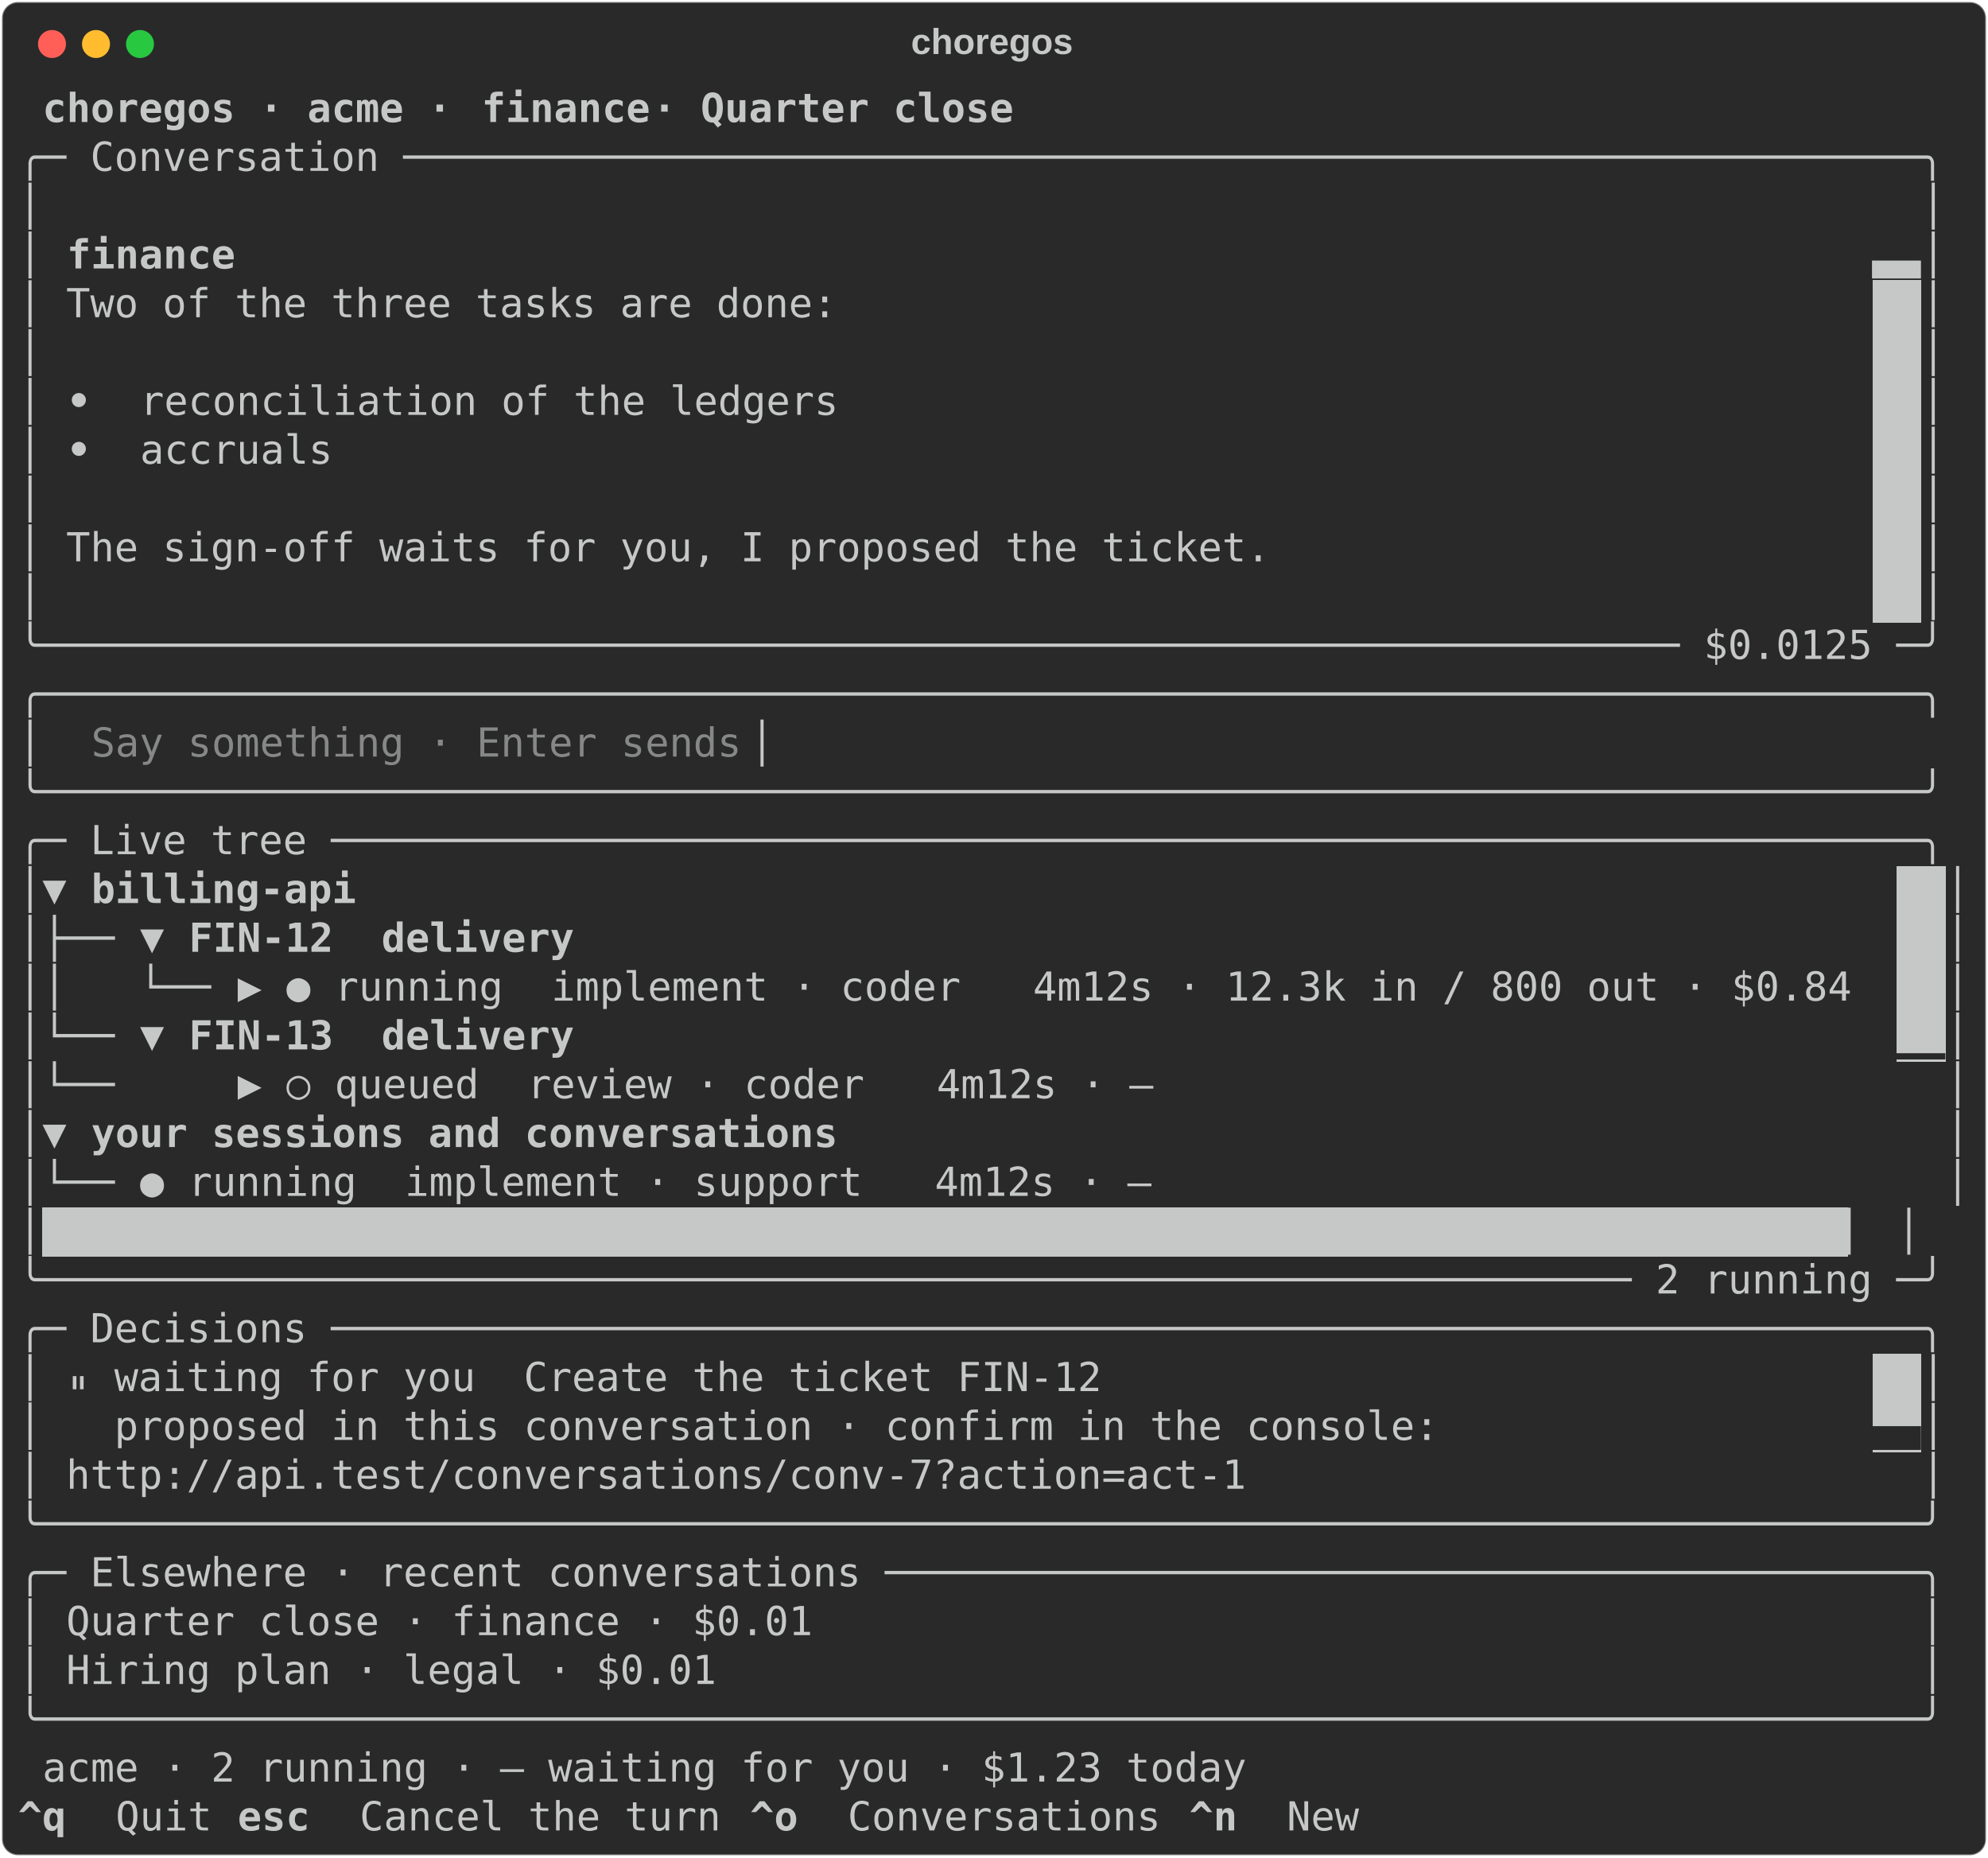
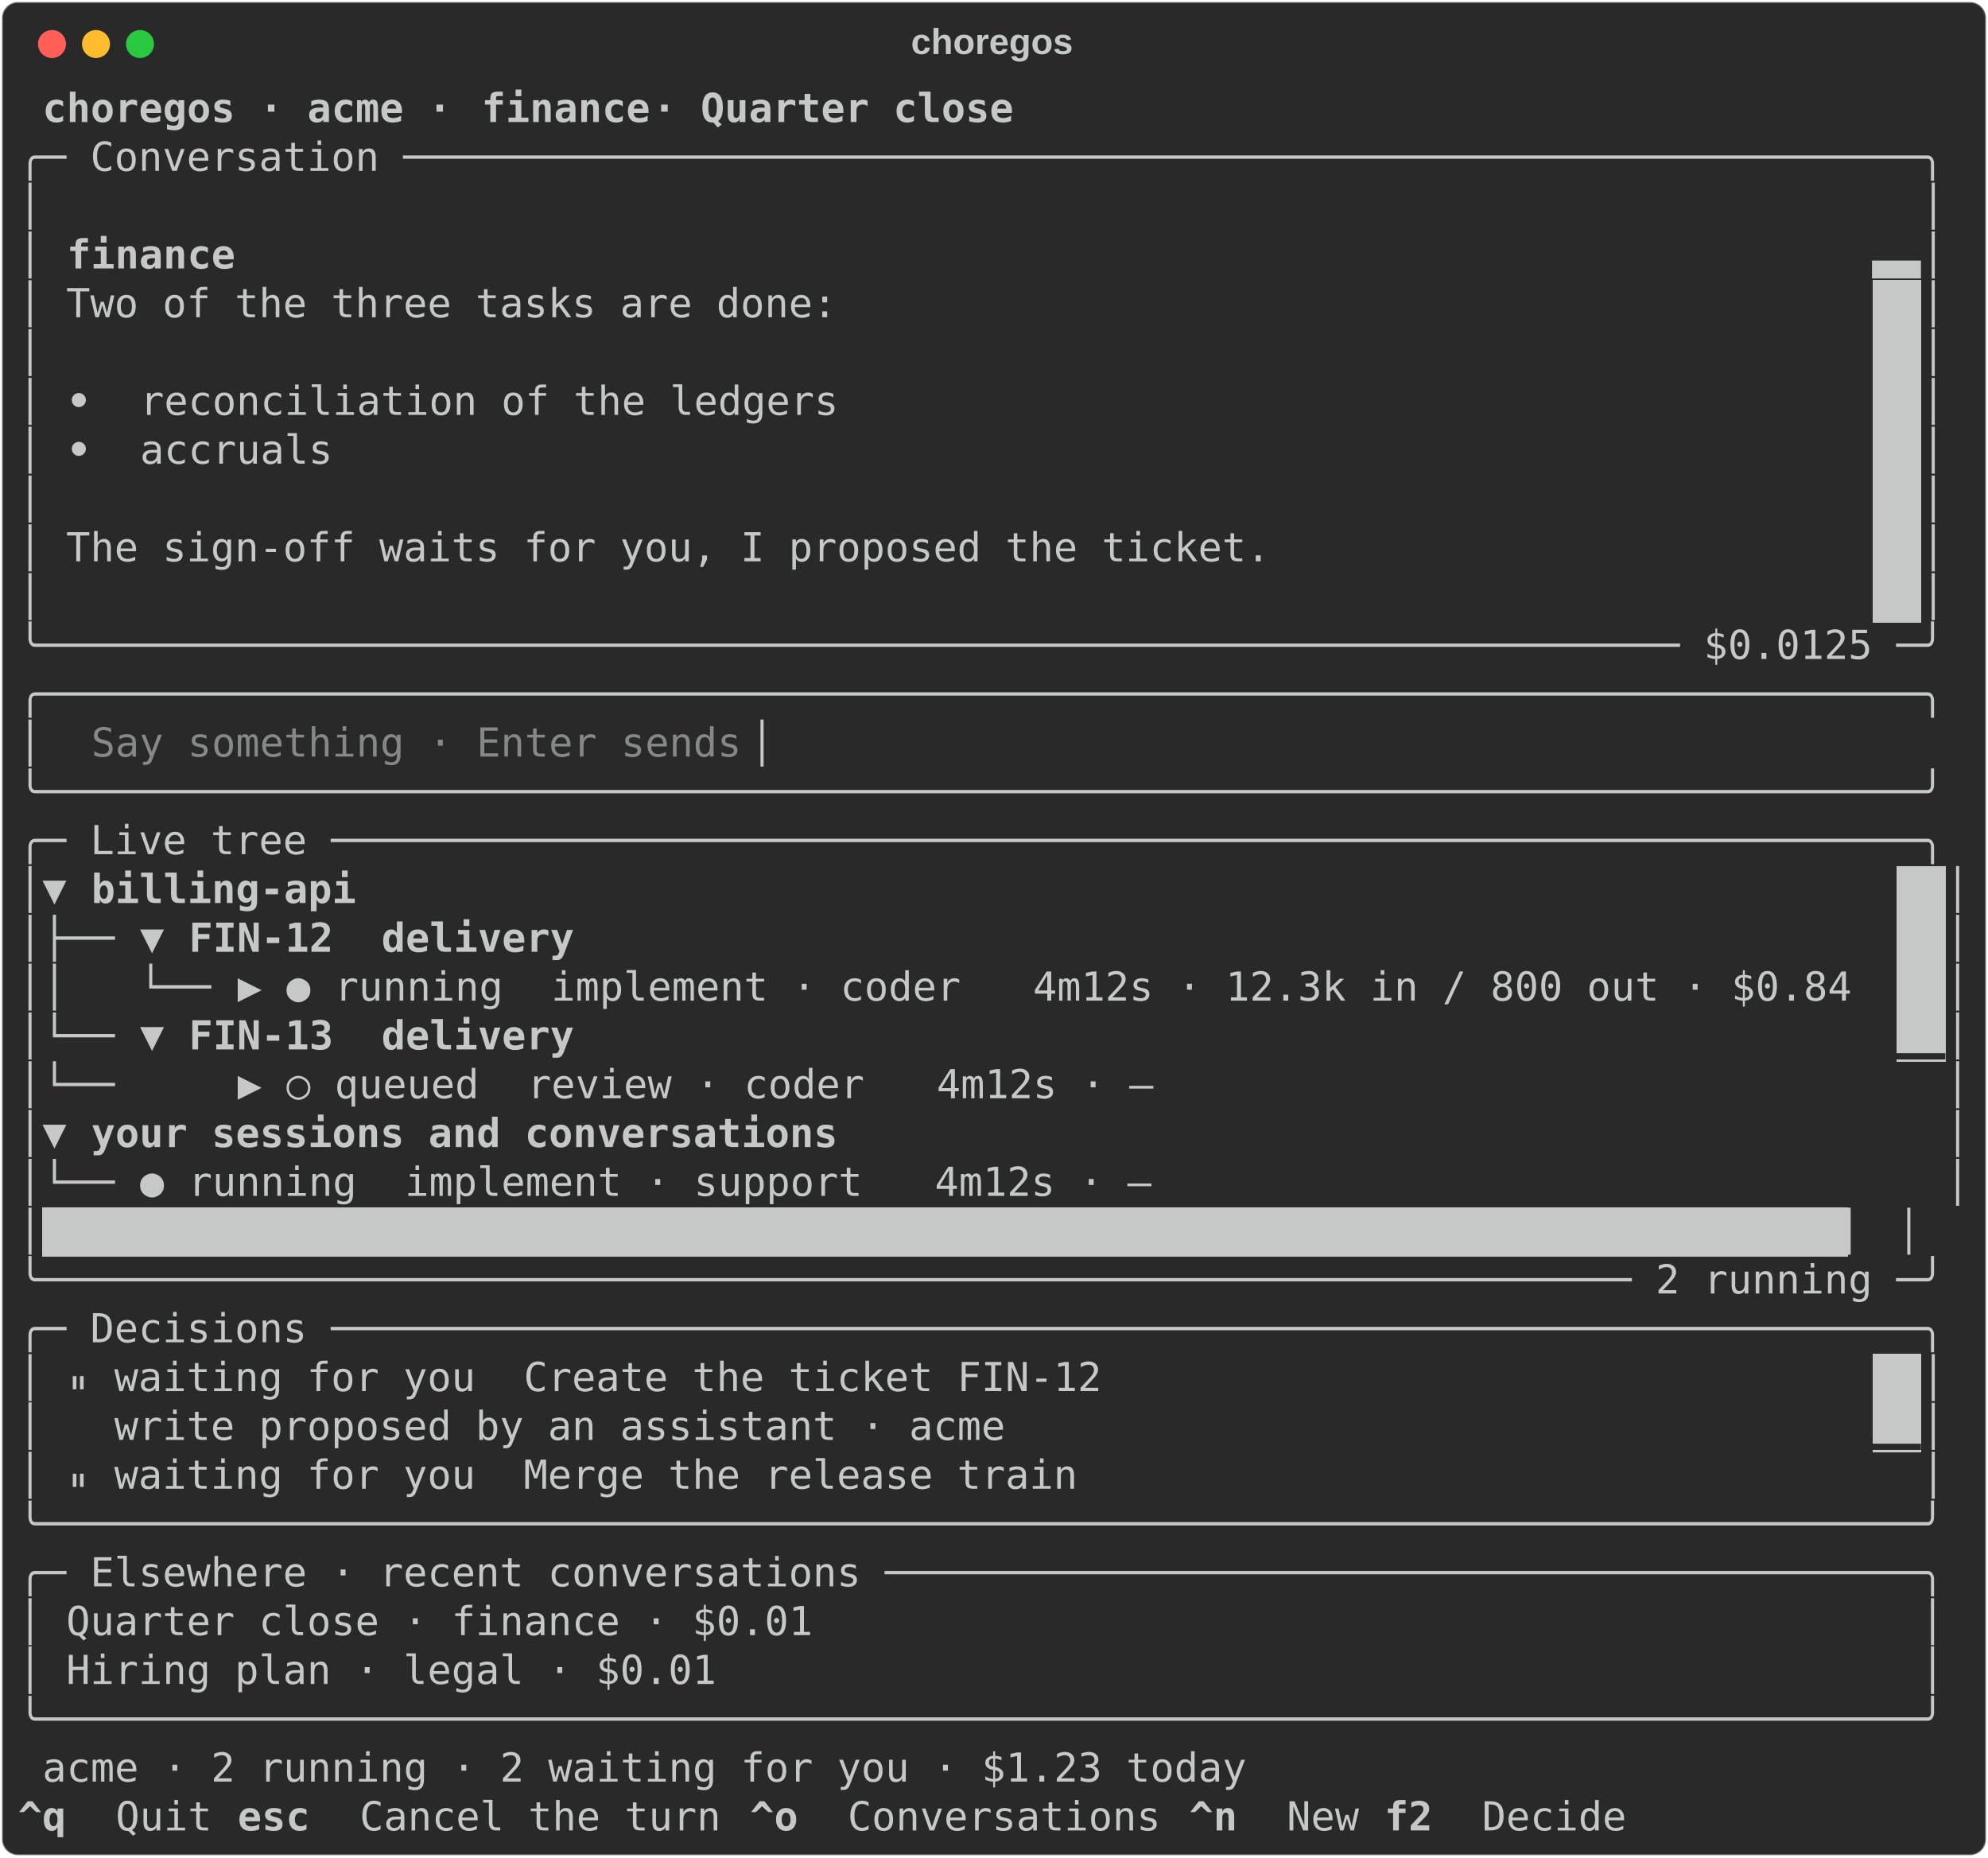
<svg xmlns="http://www.w3.org/2000/svg" class="rich-terminal" viewBox="0 0 994 928.4">
  <style>

    @font-face {
        font-family: "Fira Code";
        src: local("FiraCode-Regular"),
                url("https://cdnjs.cloudflare.com/ajax/libs/firacode/6.2.0/woff2/FiraCode-Regular.woff2") format("woff2"),
                url("https://cdnjs.cloudflare.com/ajax/libs/firacode/6.2.0/woff/FiraCode-Regular.woff") format("woff");
        font-style: normal;
        font-weight: 400;
    }
    @font-face {
        font-family: "Fira Code";
        src: local("FiraCode-Bold"),
                url("https://cdnjs.cloudflare.com/ajax/libs/firacode/6.2.0/woff2/FiraCode-Bold.woff2") format("woff2"),
                url("https://cdnjs.cloudflare.com/ajax/libs/firacode/6.2.0/woff/FiraCode-Bold.woff") format("woff");
        font-style: bold;
        font-weight: 700;
    }

-     .terminal-1628647508-matrix {
+     .terminal-2547938738-matrix {
        font-family: Fira Code, monospace;
        font-size: 20px;
        line-height: 24.4px;
        font-variant-east-asian: full-width;
    }

-     .terminal-1628647508-title {
+     .terminal-2547938738-title {
        font-size: 18px;
        font-weight: bold;
        font-family: arial;
    }

-     .terminal-1628647508-r1 { fill: #c5c8c6 }
- .terminal-1628647508-r2 { fill: #c5c8c6;font-weight: bold }
- .terminal-1628647508-r3 { fill: #292929 }
- .terminal-1628647508-r4 { fill: #868887 }
+     .terminal-2547938738-r1 { fill: #c5c8c6 }
+ .terminal-2547938738-r2 { fill: #c5c8c6;font-weight: bold }
+ .terminal-2547938738-r3 { fill: #292929 }
+ .terminal-2547938738-r4 { fill: #868887 }
    </style>
  <defs>
-     <clipPath id="terminal-1628647508-clip-terminal">
+     <clipPath id="terminal-2547938738-clip-terminal">
      <rect x="0" y="0" width="975.0" height="877.4" />
    </clipPath>
-     <clipPath id="terminal-1628647508-line-0">
+     <clipPath id="terminal-2547938738-line-0">
      <rect x="0" y="1.5" width="976" height="24.65" />
    </clipPath>
-     <clipPath id="terminal-1628647508-line-1">
+     <clipPath id="terminal-2547938738-line-1">
      <rect x="0" y="25.9" width="976" height="24.65" />
    </clipPath>
-     <clipPath id="terminal-1628647508-line-2">
+     <clipPath id="terminal-2547938738-line-2">
      <rect x="0" y="50.3" width="976" height="24.65" />
    </clipPath>
-     <clipPath id="terminal-1628647508-line-3">
+     <clipPath id="terminal-2547938738-line-3">
      <rect x="0" y="74.7" width="976" height="24.65" />
    </clipPath>
-     <clipPath id="terminal-1628647508-line-4">
+     <clipPath id="terminal-2547938738-line-4">
      <rect x="0" y="99.1" width="976" height="24.65" />
    </clipPath>
-     <clipPath id="terminal-1628647508-line-5">
+     <clipPath id="terminal-2547938738-line-5">
      <rect x="0" y="123.5" width="976" height="24.65" />
    </clipPath>
-     <clipPath id="terminal-1628647508-line-6">
+     <clipPath id="terminal-2547938738-line-6">
      <rect x="0" y="147.9" width="976" height="24.65" />
    </clipPath>
-     <clipPath id="terminal-1628647508-line-7">
+     <clipPath id="terminal-2547938738-line-7">
      <rect x="0" y="172.3" width="976" height="24.65" />
    </clipPath>
-     <clipPath id="terminal-1628647508-line-8">
+     <clipPath id="terminal-2547938738-line-8">
      <rect x="0" y="196.7" width="976" height="24.65" />
    </clipPath>
-     <clipPath id="terminal-1628647508-line-9">
+     <clipPath id="terminal-2547938738-line-9">
      <rect x="0" y="221.1" width="976" height="24.65" />
    </clipPath>
-     <clipPath id="terminal-1628647508-line-10">
+     <clipPath id="terminal-2547938738-line-10">
      <rect x="0" y="245.5" width="976" height="24.65" />
    </clipPath>
-     <clipPath id="terminal-1628647508-line-11">
+     <clipPath id="terminal-2547938738-line-11">
      <rect x="0" y="269.9" width="976" height="24.65" />
    </clipPath>
-     <clipPath id="terminal-1628647508-line-12">
+     <clipPath id="terminal-2547938738-line-12">
      <rect x="0" y="294.3" width="976" height="24.65" />
    </clipPath>
-     <clipPath id="terminal-1628647508-line-13">
+     <clipPath id="terminal-2547938738-line-13">
      <rect x="0" y="318.7" width="976" height="24.65" />
    </clipPath>
-     <clipPath id="terminal-1628647508-line-14">
+     <clipPath id="terminal-2547938738-line-14">
      <rect x="0" y="343.1" width="976" height="24.65" />
    </clipPath>
-     <clipPath id="terminal-1628647508-line-15">
+     <clipPath id="terminal-2547938738-line-15">
      <rect x="0" y="367.5" width="976" height="24.65" />
    </clipPath>
-     <clipPath id="terminal-1628647508-line-16">
+     <clipPath id="terminal-2547938738-line-16">
      <rect x="0" y="391.9" width="976" height="24.65" />
    </clipPath>
-     <clipPath id="terminal-1628647508-line-17">
+     <clipPath id="terminal-2547938738-line-17">
      <rect x="0" y="416.3" width="976" height="24.65" />
    </clipPath>
-     <clipPath id="terminal-1628647508-line-18">
+     <clipPath id="terminal-2547938738-line-18">
      <rect x="0" y="440.7" width="976" height="24.65" />
    </clipPath>
-     <clipPath id="terminal-1628647508-line-19">
+     <clipPath id="terminal-2547938738-line-19">
      <rect x="0" y="465.1" width="976" height="24.65" />
    </clipPath>
-     <clipPath id="terminal-1628647508-line-20">
+     <clipPath id="terminal-2547938738-line-20">
      <rect x="0" y="489.5" width="976" height="24.65" />
    </clipPath>
-     <clipPath id="terminal-1628647508-line-21">
+     <clipPath id="terminal-2547938738-line-21">
      <rect x="0" y="513.9" width="976" height="24.65" />
    </clipPath>
-     <clipPath id="terminal-1628647508-line-22">
+     <clipPath id="terminal-2547938738-line-22">
      <rect x="0" y="538.3" width="976" height="24.65" />
    </clipPath>
-     <clipPath id="terminal-1628647508-line-23">
+     <clipPath id="terminal-2547938738-line-23">
      <rect x="0" y="562.7" width="976" height="24.65" />
    </clipPath>
-     <clipPath id="terminal-1628647508-line-24">
+     <clipPath id="terminal-2547938738-line-24">
      <rect x="0" y="587.1" width="976" height="24.65" />
    </clipPath>
-     <clipPath id="terminal-1628647508-line-25">
+     <clipPath id="terminal-2547938738-line-25">
      <rect x="0" y="611.5" width="976" height="24.65" />
    </clipPath>
-     <clipPath id="terminal-1628647508-line-26">
+     <clipPath id="terminal-2547938738-line-26">
      <rect x="0" y="635.9" width="976" height="24.65" />
    </clipPath>
-     <clipPath id="terminal-1628647508-line-27">
+     <clipPath id="terminal-2547938738-line-27">
      <rect x="0" y="660.3" width="976" height="24.65" />
    </clipPath>
-     <clipPath id="terminal-1628647508-line-28">
+     <clipPath id="terminal-2547938738-line-28">
      <rect x="0" y="684.7" width="976" height="24.65" />
    </clipPath>
-     <clipPath id="terminal-1628647508-line-29">
+     <clipPath id="terminal-2547938738-line-29">
      <rect x="0" y="709.1" width="976" height="24.65" />
    </clipPath>
-     <clipPath id="terminal-1628647508-line-30">
+     <clipPath id="terminal-2547938738-line-30">
      <rect x="0" y="733.5" width="976" height="24.65" />
    </clipPath>
-     <clipPath id="terminal-1628647508-line-31">
+     <clipPath id="terminal-2547938738-line-31">
      <rect x="0" y="757.9" width="976" height="24.65" />
    </clipPath>
-     <clipPath id="terminal-1628647508-line-32">
+     <clipPath id="terminal-2547938738-line-32">
      <rect x="0" y="782.3" width="976" height="24.65" />
    </clipPath>
-     <clipPath id="terminal-1628647508-line-33">
+     <clipPath id="terminal-2547938738-line-33">
      <rect x="0" y="806.7" width="976" height="24.65" />
    </clipPath>
-     <clipPath id="terminal-1628647508-line-34">
+     <clipPath id="terminal-2547938738-line-34">
      <rect x="0" y="831.1" width="976" height="24.65" />
    </clipPath>
  </defs>
  <rect fill="#292929" stroke="rgba(255,255,255,0.35)" stroke-width="1" x="1" y="1" width="992" height="926.4" rx="8" />
-   <text class="terminal-1628647508-title" fill="#c5c8c6" text-anchor="middle" x="496" y="27">choregos</text>
+   <text class="terminal-2547938738-title" fill="#c5c8c6" text-anchor="middle" x="496" y="27">choregos</text>
  <g transform="translate(26,22)">
    <circle cx="0" cy="0" r="7" fill="#ff5f57" />
    <circle cx="22" cy="0" r="7" fill="#febc2e" />
    <circle cx="44" cy="0" r="7" fill="#28c840" />
  </g>
-   <g transform="translate(9, 41)" clip-path="url(#terminal-1628647508-clip-terminal)">
+   <g transform="translate(9, 41)" clip-path="url(#terminal-2547938738-clip-terminal)">
    <rect fill="#c5c8c6" x="927.2" y="99.1" width="24.4" height="24.65" shape-rendering="crispEdges" />
    <rect fill="#c5c8c6" x="927.2" y="123.5" width="24.4" height="24.65" shape-rendering="crispEdges" />
    <rect fill="#c5c8c6" x="927.2" y="147.9" width="24.4" height="24.65" shape-rendering="crispEdges" />
    <rect fill="#c5c8c6" x="927.2" y="172.3" width="24.4" height="24.65" shape-rendering="crispEdges" />
    <rect fill="#c5c8c6" x="927.2" y="196.7" width="24.4" height="24.65" shape-rendering="crispEdges" />
    <rect fill="#c5c8c6" x="927.2" y="221.1" width="24.4" height="24.65" shape-rendering="crispEdges" />
    <rect fill="#c5c8c6" x="927.2" y="245.5" width="24.4" height="24.65" shape-rendering="crispEdges" />
    <rect fill="#c5c8c6" x="939.4" y="391.9" width="24.4" height="24.65" shape-rendering="crispEdges" />
    <rect fill="#c5c8c6" x="939.4" y="416.3" width="24.4" height="24.65" shape-rendering="crispEdges" />
    <rect fill="#c5c8c6" x="939.4" y="440.7" width="24.4" height="24.65" shape-rendering="crispEdges" />
    <rect fill="#c5c8c6" x="939.4" y="465.1" width="24.4" height="24.65" shape-rendering="crispEdges" />
    <rect fill="#c5c8c6" x="12.2" y="562.7" width="902.8" height="24.65" shape-rendering="crispEdges" />
    <rect fill="#c5c8c6" x="927.2" y="635.9" width="24.4" height="24.65" shape-rendering="crispEdges" />
    <rect fill="#c5c8c6" x="927.2" y="660.3" width="24.4" height="24.65" shape-rendering="crispEdges" />
-     <g class="terminal-1628647508-matrix">
-       <text class="terminal-1628647508-r2" x="12.2" y="20" textLength="219.6" clip-path="url(#terminal-1628647508-line-0)">choregos · acme · </text>
-       <text class="terminal-1628647508-r2" x="231.8" y="20" textLength="85.4" clip-path="url(#terminal-1628647508-line-0)">finance</text>
-       <text class="terminal-1628647508-r2" x="317.2" y="20" textLength="195.2" clip-path="url(#terminal-1628647508-line-0)"> · Quarter close</text>
-       <text class="terminal-1628647508-r1" x="976" y="20" textLength="12.2" clip-path="url(#terminal-1628647508-line-0)">
- </text>
-       <text class="terminal-1628647508-r1" x="0" y="44.4" textLength="976" clip-path="url(#terminal-1628647508-line-1)">╭─ Conversation ───────────────────────────────────────────────────────────────╮</text>
-       <text class="terminal-1628647508-r1" x="976" y="44.4" textLength="12.2" clip-path="url(#terminal-1628647508-line-1)">
- </text>
-       <text class="terminal-1628647508-r1" x="0" y="68.8" textLength="927.2" clip-path="url(#terminal-1628647508-line-2)">│                                                                           </text>
-       <text class="terminal-1628647508-r1" x="951.6" y="68.8" textLength="24.4" clip-path="url(#terminal-1628647508-line-2)"> │</text>
-       <text class="terminal-1628647508-r1" x="976" y="68.8" textLength="12.2" clip-path="url(#terminal-1628647508-line-2)">
- </text>
-       <text class="terminal-1628647508-r1" x="0" y="93.2" textLength="24.4" clip-path="url(#terminal-1628647508-line-3)">│ </text>
-       <text class="terminal-1628647508-r2" x="24.4" y="93.2" textLength="85.4" clip-path="url(#terminal-1628647508-line-3)">finance</text>
-       <text class="terminal-1628647508-r1" x="927.2" y="93.2" textLength="24.4" clip-path="url(#terminal-1628647508-line-3)">▃▃</text>
-       <text class="terminal-1628647508-r1" x="951.6" y="93.2" textLength="24.4" clip-path="url(#terminal-1628647508-line-3)"> │</text>
-       <text class="terminal-1628647508-r1" x="976" y="93.2" textLength="12.2" clip-path="url(#terminal-1628647508-line-3)">
- </text>
-       <text class="terminal-1628647508-r1" x="0" y="117.6" textLength="927.2" clip-path="url(#terminal-1628647508-line-4)">│ Two of the three tasks are done:                                          </text>
-       <text class="terminal-1628647508-r1" x="951.6" y="117.6" textLength="24.4" clip-path="url(#terminal-1628647508-line-4)"> │</text>
-       <text class="terminal-1628647508-r1" x="976" y="117.6" textLength="12.2" clip-path="url(#terminal-1628647508-line-4)">
- </text>
-       <text class="terminal-1628647508-r1" x="0" y="142" textLength="927.2" clip-path="url(#terminal-1628647508-line-5)">│                                                                           </text>
-       <text class="terminal-1628647508-r1" x="951.6" y="142" textLength="24.4" clip-path="url(#terminal-1628647508-line-5)"> │</text>
-       <text class="terminal-1628647508-r1" x="976" y="142" textLength="12.2" clip-path="url(#terminal-1628647508-line-5)">
- </text>
-       <text class="terminal-1628647508-r1" x="0" y="166.4" textLength="24.4" clip-path="url(#terminal-1628647508-line-6)">│ </text>
-       <text class="terminal-1628647508-r2" x="24.4" y="166.4" textLength="36.6" clip-path="url(#terminal-1628647508-line-6)"> • </text>
-       <text class="terminal-1628647508-r1" x="61" y="166.4" textLength="866.2" clip-path="url(#terminal-1628647508-line-6)">reconciliation of the ledgers                                          </text>
-       <text class="terminal-1628647508-r1" x="951.6" y="166.4" textLength="24.4" clip-path="url(#terminal-1628647508-line-6)"> │</text>
-       <text class="terminal-1628647508-r1" x="976" y="166.4" textLength="12.2" clip-path="url(#terminal-1628647508-line-6)">
- </text>
-       <text class="terminal-1628647508-r1" x="0" y="190.8" textLength="24.4" clip-path="url(#terminal-1628647508-line-7)">│ </text>
-       <text class="terminal-1628647508-r2" x="24.4" y="190.8" textLength="36.6" clip-path="url(#terminal-1628647508-line-7)"> • </text>
-       <text class="terminal-1628647508-r1" x="61" y="190.8" textLength="866.2" clip-path="url(#terminal-1628647508-line-7)">accruals                                                               </text>
-       <text class="terminal-1628647508-r1" x="951.6" y="190.8" textLength="24.4" clip-path="url(#terminal-1628647508-line-7)"> │</text>
-       <text class="terminal-1628647508-r1" x="976" y="190.8" textLength="12.2" clip-path="url(#terminal-1628647508-line-7)">
- </text>
-       <text class="terminal-1628647508-r1" x="0" y="215.2" textLength="927.2" clip-path="url(#terminal-1628647508-line-8)">│                                                                           </text>
-       <text class="terminal-1628647508-r1" x="951.6" y="215.2" textLength="24.4" clip-path="url(#terminal-1628647508-line-8)"> │</text>
-       <text class="terminal-1628647508-r1" x="976" y="215.2" textLength="12.2" clip-path="url(#terminal-1628647508-line-8)">
- </text>
-       <text class="terminal-1628647508-r1" x="0" y="239.6" textLength="927.2" clip-path="url(#terminal-1628647508-line-9)">│ The sign-off waits for you, I proposed the ticket.                        </text>
-       <text class="terminal-1628647508-r1" x="951.6" y="239.6" textLength="24.4" clip-path="url(#terminal-1628647508-line-9)"> │</text>
-       <text class="terminal-1628647508-r1" x="976" y="239.6" textLength="12.2" clip-path="url(#terminal-1628647508-line-9)">
- </text>
-       <text class="terminal-1628647508-r1" x="0" y="264" textLength="927.2" clip-path="url(#terminal-1628647508-line-10)">│                                                                           </text>
-       <text class="terminal-1628647508-r1" x="951.6" y="264" textLength="24.4" clip-path="url(#terminal-1628647508-line-10)"> │</text>
-       <text class="terminal-1628647508-r1" x="976" y="264" textLength="12.2" clip-path="url(#terminal-1628647508-line-10)">
- </text>
-       <text class="terminal-1628647508-r1" x="0" y="288.4" textLength="976" clip-path="url(#terminal-1628647508-line-11)">╰──────────────────────────────────────────────────────────────────── $0.0125 ─╯</text>
-       <text class="terminal-1628647508-r1" x="976" y="288.4" textLength="12.2" clip-path="url(#terminal-1628647508-line-11)">
- </text>
-       <text class="terminal-1628647508-r1" x="0" y="312.8" textLength="976" clip-path="url(#terminal-1628647508-line-12)">╭──────────────────────────────────────────────────────────────────────────────╮</text>
-       <text class="terminal-1628647508-r1" x="976" y="312.8" textLength="12.2" clip-path="url(#terminal-1628647508-line-12)">
- </text>
-       <text class="terminal-1628647508-r1" x="0" y="337.2" textLength="36.6" clip-path="url(#terminal-1628647508-line-13)">│  </text>
-       <text class="terminal-1628647508-r4" x="36.6" y="337.2" textLength="329.4" clip-path="url(#terminal-1628647508-line-13)">Say something · Enter sends</text>
-       <text class="terminal-1628647508-r1" x="366" y="337.2" textLength="610" clip-path="url(#terminal-1628647508-line-13)">                                                 │</text>
-       <text class="terminal-1628647508-r1" x="976" y="337.2" textLength="12.2" clip-path="url(#terminal-1628647508-line-13)">
- </text>
-       <text class="terminal-1628647508-r1" x="0" y="361.6" textLength="976" clip-path="url(#terminal-1628647508-line-14)">╰──────────────────────────────────────────────────────────────────────────────╯</text>
-       <text class="terminal-1628647508-r1" x="976" y="361.6" textLength="12.2" clip-path="url(#terminal-1628647508-line-14)">
- </text>
-       <text class="terminal-1628647508-r1" x="0" y="386" textLength="976" clip-path="url(#terminal-1628647508-line-15)">╭─ Live tree ──────────────────────────────────────────────────────────────────╮</text>
-       <text class="terminal-1628647508-r1" x="976" y="386" textLength="12.2" clip-path="url(#terminal-1628647508-line-15)">
- </text>
-       <text class="terminal-1628647508-r1" x="0" y="410.4" textLength="12.2" clip-path="url(#terminal-1628647508-line-16)">│</text>
-       <text class="terminal-1628647508-r1" x="12.2" y="410.4" textLength="24.4" clip-path="url(#terminal-1628647508-line-16)">▼ </text>
-       <text class="terminal-1628647508-r2" x="36.6" y="410.4" textLength="134.2" clip-path="url(#terminal-1628647508-line-16)">billing-api</text>
-       <text class="terminal-1628647508-r1" x="963.8" y="410.4" textLength="12.2" clip-path="url(#terminal-1628647508-line-16)">│</text>
-       <text class="terminal-1628647508-r1" x="976" y="410.4" textLength="12.2" clip-path="url(#terminal-1628647508-line-16)">
- </text>
-       <text class="terminal-1628647508-r1" x="0" y="434.8" textLength="12.2" clip-path="url(#terminal-1628647508-line-17)">│</text>
-       <text class="terminal-1628647508-r1" x="12.2" y="434.8" textLength="48.8" clip-path="url(#terminal-1628647508-line-17)">├── </text>
-       <text class="terminal-1628647508-r1" x="61" y="434.8" textLength="24.4" clip-path="url(#terminal-1628647508-line-17)">▼ </text>
-       <text class="terminal-1628647508-r2" x="85.4" y="434.8" textLength="195.2" clip-path="url(#terminal-1628647508-line-17)">FIN-12  delivery</text>
-       <text class="terminal-1628647508-r1" x="963.8" y="434.8" textLength="12.2" clip-path="url(#terminal-1628647508-line-17)">│</text>
-       <text class="terminal-1628647508-r1" x="976" y="434.8" textLength="12.2" clip-path="url(#terminal-1628647508-line-17)">
- </text>
-       <text class="terminal-1628647508-r1" x="0" y="459.2" textLength="12.2" clip-path="url(#terminal-1628647508-line-18)">│</text>
-       <text class="terminal-1628647508-r1" x="12.2" y="459.2" textLength="97.6" clip-path="url(#terminal-1628647508-line-18)">│   └── </text>
-       <text class="terminal-1628647508-r1" x="109.8" y="459.2" textLength="24.4" clip-path="url(#terminal-1628647508-line-18)">▶ </text>
-       <text class="terminal-1628647508-r1" x="134.2" y="459.2" textLength="793" clip-path="url(#terminal-1628647508-line-18)">● running  implement · coder   4m12s · 12.3k in / 800 out · $0.84</text>
-       <text class="terminal-1628647508-r1" x="963.8" y="459.2" textLength="12.2" clip-path="url(#terminal-1628647508-line-18)">│</text>
-       <text class="terminal-1628647508-r1" x="976" y="459.2" textLength="12.2" clip-path="url(#terminal-1628647508-line-18)">
- </text>
-       <text class="terminal-1628647508-r1" x="0" y="483.6" textLength="12.2" clip-path="url(#terminal-1628647508-line-19)">│</text>
-       <text class="terminal-1628647508-r1" x="12.2" y="483.6" textLength="48.8" clip-path="url(#terminal-1628647508-line-19)">└── </text>
-       <text class="terminal-1628647508-r1" x="61" y="483.6" textLength="24.4" clip-path="url(#terminal-1628647508-line-19)">▼ </text>
-       <text class="terminal-1628647508-r2" x="85.4" y="483.6" textLength="195.2" clip-path="url(#terminal-1628647508-line-19)">FIN-13  delivery</text>
-       <text class="terminal-1628647508-r3" x="939.4" y="483.6" textLength="24.4" clip-path="url(#terminal-1628647508-line-19)">▁▁</text>
-       <text class="terminal-1628647508-r1" x="963.8" y="483.6" textLength="12.2" clip-path="url(#terminal-1628647508-line-19)">│</text>
-       <text class="terminal-1628647508-r1" x="976" y="483.6" textLength="12.2" clip-path="url(#terminal-1628647508-line-19)">
- </text>
-       <text class="terminal-1628647508-r1" x="0" y="508" textLength="12.2" clip-path="url(#terminal-1628647508-line-20)">│</text>
-       <text class="terminal-1628647508-r1" x="12.2" y="508" textLength="97.6" clip-path="url(#terminal-1628647508-line-20)">    └── </text>
-       <text class="terminal-1628647508-r1" x="109.8" y="508" textLength="24.4" clip-path="url(#terminal-1628647508-line-20)">▶ </text>
-       <text class="terminal-1628647508-r1" x="134.2" y="508" textLength="439.2" clip-path="url(#terminal-1628647508-line-20)">○ queued  review · coder   4m12s · —</text>
-       <text class="terminal-1628647508-r1" x="963.8" y="508" textLength="12.2" clip-path="url(#terminal-1628647508-line-20)">│</text>
-       <text class="terminal-1628647508-r1" x="976" y="508" textLength="12.2" clip-path="url(#terminal-1628647508-line-20)">
- </text>
-       <text class="terminal-1628647508-r1" x="0" y="532.4" textLength="12.2" clip-path="url(#terminal-1628647508-line-21)">│</text>
-       <text class="terminal-1628647508-r1" x="12.2" y="532.4" textLength="24.4" clip-path="url(#terminal-1628647508-line-21)">▼ </text>
-       <text class="terminal-1628647508-r2" x="36.6" y="532.4" textLength="378.2" clip-path="url(#terminal-1628647508-line-21)">your sessions and conversations</text>
-       <text class="terminal-1628647508-r1" x="963.8" y="532.4" textLength="12.2" clip-path="url(#terminal-1628647508-line-21)">│</text>
-       <text class="terminal-1628647508-r1" x="976" y="532.4" textLength="12.2" clip-path="url(#terminal-1628647508-line-21)">
- </text>
-       <text class="terminal-1628647508-r1" x="0" y="556.8" textLength="12.2" clip-path="url(#terminal-1628647508-line-22)">│</text>
-       <text class="terminal-1628647508-r1" x="12.2" y="556.8" textLength="48.8" clip-path="url(#terminal-1628647508-line-22)">└── </text>
-       <text class="terminal-1628647508-r1" x="61" y="556.8" textLength="512.4" clip-path="url(#terminal-1628647508-line-22)">● running  implement · support   4m12s · —</text>
-       <text class="terminal-1628647508-r1" x="963.8" y="556.8" textLength="12.2" clip-path="url(#terminal-1628647508-line-22)">│</text>
-       <text class="terminal-1628647508-r1" x="976" y="556.8" textLength="12.2" clip-path="url(#terminal-1628647508-line-22)">
- </text>
-       <text class="terminal-1628647508-r1" x="0" y="581.2" textLength="12.2" clip-path="url(#terminal-1628647508-line-23)">│</text>
-       <text class="terminal-1628647508-r1" x="915" y="581.2" textLength="12.2" clip-path="url(#terminal-1628647508-line-23)">▏</text>
-       <text class="terminal-1628647508-r1" x="939.4" y="581.2" textLength="36.6" clip-path="url(#terminal-1628647508-line-23)">  │</text>
-       <text class="terminal-1628647508-r1" x="976" y="581.2" textLength="12.2" clip-path="url(#terminal-1628647508-line-23)">
- </text>
-       <text class="terminal-1628647508-r1" x="0" y="605.6" textLength="976" clip-path="url(#terminal-1628647508-line-24)">╰────────────────────────────────────────────────────────────────── 2 running ─╯</text>
-       <text class="terminal-1628647508-r1" x="976" y="605.6" textLength="12.2" clip-path="url(#terminal-1628647508-line-24)">
- </text>
-       <text class="terminal-1628647508-r1" x="0" y="630" textLength="976" clip-path="url(#terminal-1628647508-line-25)">╭─ Decisions ──────────────────────────────────────────────────────────────────╮</text>
-       <text class="terminal-1628647508-r1" x="976" y="630" textLength="12.2" clip-path="url(#terminal-1628647508-line-25)">
- </text>
-       <text class="terminal-1628647508-r1" x="0" y="654.4" textLength="927.2" clip-path="url(#terminal-1628647508-line-26)">│ ⏸ waiting for you  Create the ticket FIN-12                               </text>
-       <text class="terminal-1628647508-r1" x="951.6" y="654.4" textLength="24.4" clip-path="url(#terminal-1628647508-line-26)"> │</text>
-       <text class="terminal-1628647508-r1" x="976" y="654.4" textLength="12.2" clip-path="url(#terminal-1628647508-line-26)">
- </text>
-       <text class="terminal-1628647508-r1" x="0" y="678.8" textLength="927.2" clip-path="url(#terminal-1628647508-line-27)">│   proposed in this conversation · confirm in the console:                 </text>
-       <text class="terminal-1628647508-r3" x="927.2" y="678.8" textLength="24.4" clip-path="url(#terminal-1628647508-line-27)">▄▄</text>
-       <text class="terminal-1628647508-r1" x="951.6" y="678.8" textLength="24.4" clip-path="url(#terminal-1628647508-line-27)"> │</text>
-       <text class="terminal-1628647508-r1" x="976" y="678.8" textLength="12.2" clip-path="url(#terminal-1628647508-line-27)">
- </text>
-       <text class="terminal-1628647508-r1" x="0" y="703.2" textLength="927.2" clip-path="url(#terminal-1628647508-line-28)">│ http://api.test/conversations/conv-7?action=act-1                         </text>
-       <text class="terminal-1628647508-r1" x="951.6" y="703.2" textLength="24.4" clip-path="url(#terminal-1628647508-line-28)"> │</text>
-       <text class="terminal-1628647508-r1" x="976" y="703.2" textLength="12.2" clip-path="url(#terminal-1628647508-line-28)">
- </text>
-       <text class="terminal-1628647508-r1" x="0" y="727.6" textLength="976" clip-path="url(#terminal-1628647508-line-29)">╰──────────────────────────────────────────────────────────────────────────────╯</text>
-       <text class="terminal-1628647508-r1" x="976" y="727.6" textLength="12.2" clip-path="url(#terminal-1628647508-line-29)">
- </text>
-       <text class="terminal-1628647508-r1" x="0" y="752" textLength="976" clip-path="url(#terminal-1628647508-line-30)">╭─ Elsewhere · recent conversations ───────────────────────────────────────────╮</text>
-       <text class="terminal-1628647508-r1" x="976" y="752" textLength="12.2" clip-path="url(#terminal-1628647508-line-30)">
- </text>
-       <text class="terminal-1628647508-r1" x="0" y="776.4" textLength="976" clip-path="url(#terminal-1628647508-line-31)">│ Quarter close · finance · $0.01                                              │</text>
-       <text class="terminal-1628647508-r1" x="976" y="776.4" textLength="12.2" clip-path="url(#terminal-1628647508-line-31)">
- </text>
-       <text class="terminal-1628647508-r1" x="0" y="800.8" textLength="976" clip-path="url(#terminal-1628647508-line-32)">│ Hiring plan · legal · $0.01                                                  │</text>
-       <text class="terminal-1628647508-r1" x="976" y="800.8" textLength="12.2" clip-path="url(#terminal-1628647508-line-32)">
- </text>
-       <text class="terminal-1628647508-r1" x="0" y="825.2" textLength="976" clip-path="url(#terminal-1628647508-line-33)">╰──────────────────────────────────────────────────────────────────────────────╯</text>
-       <text class="terminal-1628647508-r1" x="976" y="825.2" textLength="12.2" clip-path="url(#terminal-1628647508-line-33)">
- </text>
-       <text class="terminal-1628647508-r1" x="12.2" y="849.6" textLength="610" clip-path="url(#terminal-1628647508-line-34)">acme · 2 running · — waiting for you · $1.23 today</text>
-       <text class="terminal-1628647508-r1" x="976" y="849.6" textLength="12.2" clip-path="url(#terminal-1628647508-line-34)">
- </text>
-       <text class="terminal-1628647508-r2" x="0" y="874" textLength="48.8" clip-path="url(#terminal-1628647508-line-35)"> ^q </text>
-       <text class="terminal-1628647508-r1" x="48.8" y="874" textLength="61" clip-path="url(#terminal-1628647508-line-35)">Quit </text>
-       <text class="terminal-1628647508-r2" x="109.8" y="874" textLength="61" clip-path="url(#terminal-1628647508-line-35)"> esc </text>
-       <text class="terminal-1628647508-r1" x="170.8" y="874" textLength="195.2" clip-path="url(#terminal-1628647508-line-35)">Cancel the turn </text>
-       <text class="terminal-1628647508-r2" x="366" y="874" textLength="48.8" clip-path="url(#terminal-1628647508-line-35)"> ^o </text>
-       <text class="terminal-1628647508-r1" x="414.8" y="874" textLength="170.8" clip-path="url(#terminal-1628647508-line-35)">Conversations </text>
-       <text class="terminal-1628647508-r2" x="585.6" y="874" textLength="48.8" clip-path="url(#terminal-1628647508-line-35)"> ^n </text>
-       <text class="terminal-1628647508-r1" x="634.4" y="874" textLength="48.8" clip-path="url(#terminal-1628647508-line-35)">New </text>
+     <g class="terminal-2547938738-matrix">
+       <text class="terminal-2547938738-r2" x="12.2" y="20" textLength="219.6" clip-path="url(#terminal-2547938738-line-0)">choregos · acme · </text>
+       <text class="terminal-2547938738-r2" x="231.8" y="20" textLength="85.4" clip-path="url(#terminal-2547938738-line-0)">finance</text>
+       <text class="terminal-2547938738-r2" x="317.2" y="20" textLength="195.2" clip-path="url(#terminal-2547938738-line-0)"> · Quarter close</text>
+       <text class="terminal-2547938738-r1" x="976" y="20" textLength="12.2" clip-path="url(#terminal-2547938738-line-0)">
+ </text>
+       <text class="terminal-2547938738-r1" x="0" y="44.4" textLength="976" clip-path="url(#terminal-2547938738-line-1)">╭─ Conversation ───────────────────────────────────────────────────────────────╮</text>
+       <text class="terminal-2547938738-r1" x="976" y="44.4" textLength="12.2" clip-path="url(#terminal-2547938738-line-1)">
+ </text>
+       <text class="terminal-2547938738-r1" x="0" y="68.8" textLength="927.2" clip-path="url(#terminal-2547938738-line-2)">│                                                                           </text>
+       <text class="terminal-2547938738-r1" x="951.6" y="68.8" textLength="24.4" clip-path="url(#terminal-2547938738-line-2)"> │</text>
+       <text class="terminal-2547938738-r1" x="976" y="68.8" textLength="12.2" clip-path="url(#terminal-2547938738-line-2)">
+ </text>
+       <text class="terminal-2547938738-r1" x="0" y="93.2" textLength="24.4" clip-path="url(#terminal-2547938738-line-3)">│ </text>
+       <text class="terminal-2547938738-r2" x="24.4" y="93.2" textLength="85.4" clip-path="url(#terminal-2547938738-line-3)">finance</text>
+       <text class="terminal-2547938738-r1" x="927.2" y="93.2" textLength="24.4" clip-path="url(#terminal-2547938738-line-3)">▃▃</text>
+       <text class="terminal-2547938738-r1" x="951.6" y="93.2" textLength="24.4" clip-path="url(#terminal-2547938738-line-3)"> │</text>
+       <text class="terminal-2547938738-r1" x="976" y="93.2" textLength="12.2" clip-path="url(#terminal-2547938738-line-3)">
+ </text>
+       <text class="terminal-2547938738-r1" x="0" y="117.6" textLength="927.2" clip-path="url(#terminal-2547938738-line-4)">│ Two of the three tasks are done:                                          </text>
+       <text class="terminal-2547938738-r1" x="951.6" y="117.6" textLength="24.4" clip-path="url(#terminal-2547938738-line-4)"> │</text>
+       <text class="terminal-2547938738-r1" x="976" y="117.6" textLength="12.2" clip-path="url(#terminal-2547938738-line-4)">
+ </text>
+       <text class="terminal-2547938738-r1" x="0" y="142" textLength="927.2" clip-path="url(#terminal-2547938738-line-5)">│                                                                           </text>
+       <text class="terminal-2547938738-r1" x="951.6" y="142" textLength="24.4" clip-path="url(#terminal-2547938738-line-5)"> │</text>
+       <text class="terminal-2547938738-r1" x="976" y="142" textLength="12.2" clip-path="url(#terminal-2547938738-line-5)">
+ </text>
+       <text class="terminal-2547938738-r1" x="0" y="166.4" textLength="24.4" clip-path="url(#terminal-2547938738-line-6)">│ </text>
+       <text class="terminal-2547938738-r2" x="24.4" y="166.4" textLength="36.6" clip-path="url(#terminal-2547938738-line-6)"> • </text>
+       <text class="terminal-2547938738-r1" x="61" y="166.4" textLength="866.2" clip-path="url(#terminal-2547938738-line-6)">reconciliation of the ledgers                                          </text>
+       <text class="terminal-2547938738-r1" x="951.6" y="166.4" textLength="24.4" clip-path="url(#terminal-2547938738-line-6)"> │</text>
+       <text class="terminal-2547938738-r1" x="976" y="166.4" textLength="12.2" clip-path="url(#terminal-2547938738-line-6)">
+ </text>
+       <text class="terminal-2547938738-r1" x="0" y="190.8" textLength="24.4" clip-path="url(#terminal-2547938738-line-7)">│ </text>
+       <text class="terminal-2547938738-r2" x="24.4" y="190.8" textLength="36.6" clip-path="url(#terminal-2547938738-line-7)"> • </text>
+       <text class="terminal-2547938738-r1" x="61" y="190.8" textLength="866.2" clip-path="url(#terminal-2547938738-line-7)">accruals                                                               </text>
+       <text class="terminal-2547938738-r1" x="951.6" y="190.8" textLength="24.4" clip-path="url(#terminal-2547938738-line-7)"> │</text>
+       <text class="terminal-2547938738-r1" x="976" y="190.8" textLength="12.2" clip-path="url(#terminal-2547938738-line-7)">
+ </text>
+       <text class="terminal-2547938738-r1" x="0" y="215.2" textLength="927.2" clip-path="url(#terminal-2547938738-line-8)">│                                                                           </text>
+       <text class="terminal-2547938738-r1" x="951.6" y="215.2" textLength="24.4" clip-path="url(#terminal-2547938738-line-8)"> │</text>
+       <text class="terminal-2547938738-r1" x="976" y="215.2" textLength="12.2" clip-path="url(#terminal-2547938738-line-8)">
+ </text>
+       <text class="terminal-2547938738-r1" x="0" y="239.6" textLength="927.2" clip-path="url(#terminal-2547938738-line-9)">│ The sign-off waits for you, I proposed the ticket.                        </text>
+       <text class="terminal-2547938738-r1" x="951.6" y="239.6" textLength="24.4" clip-path="url(#terminal-2547938738-line-9)"> │</text>
+       <text class="terminal-2547938738-r1" x="976" y="239.6" textLength="12.2" clip-path="url(#terminal-2547938738-line-9)">
+ </text>
+       <text class="terminal-2547938738-r1" x="0" y="264" textLength="927.2" clip-path="url(#terminal-2547938738-line-10)">│                                                                           </text>
+       <text class="terminal-2547938738-r1" x="951.6" y="264" textLength="24.4" clip-path="url(#terminal-2547938738-line-10)"> │</text>
+       <text class="terminal-2547938738-r1" x="976" y="264" textLength="12.2" clip-path="url(#terminal-2547938738-line-10)">
+ </text>
+       <text class="terminal-2547938738-r1" x="0" y="288.4" textLength="976" clip-path="url(#terminal-2547938738-line-11)">╰──────────────────────────────────────────────────────────────────── $0.0125 ─╯</text>
+       <text class="terminal-2547938738-r1" x="976" y="288.4" textLength="12.2" clip-path="url(#terminal-2547938738-line-11)">
+ </text>
+       <text class="terminal-2547938738-r1" x="0" y="312.8" textLength="976" clip-path="url(#terminal-2547938738-line-12)">╭──────────────────────────────────────────────────────────────────────────────╮</text>
+       <text class="terminal-2547938738-r1" x="976" y="312.8" textLength="12.2" clip-path="url(#terminal-2547938738-line-12)">
+ </text>
+       <text class="terminal-2547938738-r1" x="0" y="337.2" textLength="36.6" clip-path="url(#terminal-2547938738-line-13)">│  </text>
+       <text class="terminal-2547938738-r4" x="36.6" y="337.2" textLength="329.4" clip-path="url(#terminal-2547938738-line-13)">Say something · Enter sends</text>
+       <text class="terminal-2547938738-r1" x="366" y="337.2" textLength="610" clip-path="url(#terminal-2547938738-line-13)">                                                 │</text>
+       <text class="terminal-2547938738-r1" x="976" y="337.2" textLength="12.2" clip-path="url(#terminal-2547938738-line-13)">
+ </text>
+       <text class="terminal-2547938738-r1" x="0" y="361.6" textLength="976" clip-path="url(#terminal-2547938738-line-14)">╰──────────────────────────────────────────────────────────────────────────────╯</text>
+       <text class="terminal-2547938738-r1" x="976" y="361.6" textLength="12.2" clip-path="url(#terminal-2547938738-line-14)">
+ </text>
+       <text class="terminal-2547938738-r1" x="0" y="386" textLength="976" clip-path="url(#terminal-2547938738-line-15)">╭─ Live tree ──────────────────────────────────────────────────────────────────╮</text>
+       <text class="terminal-2547938738-r1" x="976" y="386" textLength="12.2" clip-path="url(#terminal-2547938738-line-15)">
+ </text>
+       <text class="terminal-2547938738-r1" x="0" y="410.4" textLength="12.2" clip-path="url(#terminal-2547938738-line-16)">│</text>
+       <text class="terminal-2547938738-r1" x="12.2" y="410.4" textLength="24.4" clip-path="url(#terminal-2547938738-line-16)">▼ </text>
+       <text class="terminal-2547938738-r2" x="36.6" y="410.4" textLength="134.2" clip-path="url(#terminal-2547938738-line-16)">billing-api</text>
+       <text class="terminal-2547938738-r1" x="963.8" y="410.4" textLength="12.2" clip-path="url(#terminal-2547938738-line-16)">│</text>
+       <text class="terminal-2547938738-r1" x="976" y="410.4" textLength="12.2" clip-path="url(#terminal-2547938738-line-16)">
+ </text>
+       <text class="terminal-2547938738-r1" x="0" y="434.8" textLength="12.2" clip-path="url(#terminal-2547938738-line-17)">│</text>
+       <text class="terminal-2547938738-r1" x="12.2" y="434.8" textLength="48.8" clip-path="url(#terminal-2547938738-line-17)">├── </text>
+       <text class="terminal-2547938738-r1" x="61" y="434.8" textLength="24.4" clip-path="url(#terminal-2547938738-line-17)">▼ </text>
+       <text class="terminal-2547938738-r2" x="85.4" y="434.8" textLength="195.2" clip-path="url(#terminal-2547938738-line-17)">FIN-12  delivery</text>
+       <text class="terminal-2547938738-r1" x="963.8" y="434.8" textLength="12.2" clip-path="url(#terminal-2547938738-line-17)">│</text>
+       <text class="terminal-2547938738-r1" x="976" y="434.8" textLength="12.2" clip-path="url(#terminal-2547938738-line-17)">
+ </text>
+       <text class="terminal-2547938738-r1" x="0" y="459.2" textLength="12.2" clip-path="url(#terminal-2547938738-line-18)">│</text>
+       <text class="terminal-2547938738-r1" x="12.2" y="459.2" textLength="97.6" clip-path="url(#terminal-2547938738-line-18)">│   └── </text>
+       <text class="terminal-2547938738-r1" x="109.8" y="459.2" textLength="24.4" clip-path="url(#terminal-2547938738-line-18)">▶ </text>
+       <text class="terminal-2547938738-r1" x="134.2" y="459.2" textLength="793" clip-path="url(#terminal-2547938738-line-18)">● running  implement · coder   4m12s · 12.3k in / 800 out · $0.84</text>
+       <text class="terminal-2547938738-r1" x="963.8" y="459.2" textLength="12.2" clip-path="url(#terminal-2547938738-line-18)">│</text>
+       <text class="terminal-2547938738-r1" x="976" y="459.2" textLength="12.2" clip-path="url(#terminal-2547938738-line-18)">
+ </text>
+       <text class="terminal-2547938738-r1" x="0" y="483.6" textLength="12.2" clip-path="url(#terminal-2547938738-line-19)">│</text>
+       <text class="terminal-2547938738-r1" x="12.2" y="483.6" textLength="48.8" clip-path="url(#terminal-2547938738-line-19)">└── </text>
+       <text class="terminal-2547938738-r1" x="61" y="483.6" textLength="24.4" clip-path="url(#terminal-2547938738-line-19)">▼ </text>
+       <text class="terminal-2547938738-r2" x="85.4" y="483.6" textLength="195.2" clip-path="url(#terminal-2547938738-line-19)">FIN-13  delivery</text>
+       <text class="terminal-2547938738-r3" x="939.4" y="483.6" textLength="24.4" clip-path="url(#terminal-2547938738-line-19)">▁▁</text>
+       <text class="terminal-2547938738-r1" x="963.8" y="483.6" textLength="12.2" clip-path="url(#terminal-2547938738-line-19)">│</text>
+       <text class="terminal-2547938738-r1" x="976" y="483.6" textLength="12.2" clip-path="url(#terminal-2547938738-line-19)">
+ </text>
+       <text class="terminal-2547938738-r1" x="0" y="508" textLength="12.2" clip-path="url(#terminal-2547938738-line-20)">│</text>
+       <text class="terminal-2547938738-r1" x="12.2" y="508" textLength="97.6" clip-path="url(#terminal-2547938738-line-20)">    └── </text>
+       <text class="terminal-2547938738-r1" x="109.8" y="508" textLength="24.4" clip-path="url(#terminal-2547938738-line-20)">▶ </text>
+       <text class="terminal-2547938738-r1" x="134.2" y="508" textLength="439.2" clip-path="url(#terminal-2547938738-line-20)">○ queued  review · coder   4m12s · —</text>
+       <text class="terminal-2547938738-r1" x="963.8" y="508" textLength="12.2" clip-path="url(#terminal-2547938738-line-20)">│</text>
+       <text class="terminal-2547938738-r1" x="976" y="508" textLength="12.2" clip-path="url(#terminal-2547938738-line-20)">
+ </text>
+       <text class="terminal-2547938738-r1" x="0" y="532.4" textLength="12.2" clip-path="url(#terminal-2547938738-line-21)">│</text>
+       <text class="terminal-2547938738-r1" x="12.2" y="532.4" textLength="24.4" clip-path="url(#terminal-2547938738-line-21)">▼ </text>
+       <text class="terminal-2547938738-r2" x="36.6" y="532.4" textLength="378.2" clip-path="url(#terminal-2547938738-line-21)">your sessions and conversations</text>
+       <text class="terminal-2547938738-r1" x="963.8" y="532.4" textLength="12.2" clip-path="url(#terminal-2547938738-line-21)">│</text>
+       <text class="terminal-2547938738-r1" x="976" y="532.4" textLength="12.2" clip-path="url(#terminal-2547938738-line-21)">
+ </text>
+       <text class="terminal-2547938738-r1" x="0" y="556.8" textLength="12.2" clip-path="url(#terminal-2547938738-line-22)">│</text>
+       <text class="terminal-2547938738-r1" x="12.2" y="556.8" textLength="48.8" clip-path="url(#terminal-2547938738-line-22)">└── </text>
+       <text class="terminal-2547938738-r1" x="61" y="556.8" textLength="512.4" clip-path="url(#terminal-2547938738-line-22)">● running  implement · support   4m12s · —</text>
+       <text class="terminal-2547938738-r1" x="963.8" y="556.8" textLength="12.2" clip-path="url(#terminal-2547938738-line-22)">│</text>
+       <text class="terminal-2547938738-r1" x="976" y="556.8" textLength="12.2" clip-path="url(#terminal-2547938738-line-22)">
+ </text>
+       <text class="terminal-2547938738-r1" x="0" y="581.2" textLength="12.2" clip-path="url(#terminal-2547938738-line-23)">│</text>
+       <text class="terminal-2547938738-r1" x="915" y="581.2" textLength="12.2" clip-path="url(#terminal-2547938738-line-23)">▏</text>
+       <text class="terminal-2547938738-r1" x="939.4" y="581.2" textLength="36.6" clip-path="url(#terminal-2547938738-line-23)">  │</text>
+       <text class="terminal-2547938738-r1" x="976" y="581.2" textLength="12.2" clip-path="url(#terminal-2547938738-line-23)">
+ </text>
+       <text class="terminal-2547938738-r1" x="0" y="605.6" textLength="976" clip-path="url(#terminal-2547938738-line-24)">╰────────────────────────────────────────────────────────────────── 2 running ─╯</text>
+       <text class="terminal-2547938738-r1" x="976" y="605.6" textLength="12.2" clip-path="url(#terminal-2547938738-line-24)">
+ </text>
+       <text class="terminal-2547938738-r1" x="0" y="630" textLength="976" clip-path="url(#terminal-2547938738-line-25)">╭─ Decisions ──────────────────────────────────────────────────────────────────╮</text>
+       <text class="terminal-2547938738-r1" x="976" y="630" textLength="12.2" clip-path="url(#terminal-2547938738-line-25)">
+ </text>
+       <text class="terminal-2547938738-r1" x="0" y="654.4" textLength="927.2" clip-path="url(#terminal-2547938738-line-26)">│ ⏸ waiting for you  Create the ticket FIN-12                               </text>
+       <text class="terminal-2547938738-r1" x="951.6" y="654.4" textLength="24.4" clip-path="url(#terminal-2547938738-line-26)"> │</text>
+       <text class="terminal-2547938738-r1" x="976" y="654.4" textLength="12.2" clip-path="url(#terminal-2547938738-line-26)">
+ </text>
+       <text class="terminal-2547938738-r1" x="0" y="678.8" textLength="927.2" clip-path="url(#terminal-2547938738-line-27)">│   write proposed by an assistant · acme                                   </text>
+       <text class="terminal-2547938738-r3" x="927.2" y="678.8" textLength="24.4" clip-path="url(#terminal-2547938738-line-27)">▁▁</text>
+       <text class="terminal-2547938738-r1" x="951.6" y="678.8" textLength="24.4" clip-path="url(#terminal-2547938738-line-27)"> │</text>
+       <text class="terminal-2547938738-r1" x="976" y="678.8" textLength="12.2" clip-path="url(#terminal-2547938738-line-27)">
+ </text>
+       <text class="terminal-2547938738-r1" x="0" y="703.2" textLength="927.2" clip-path="url(#terminal-2547938738-line-28)">│ ⏸ waiting for you  Merge the release train                                </text>
+       <text class="terminal-2547938738-r1" x="951.6" y="703.2" textLength="24.4" clip-path="url(#terminal-2547938738-line-28)"> │</text>
+       <text class="terminal-2547938738-r1" x="976" y="703.2" textLength="12.2" clip-path="url(#terminal-2547938738-line-28)">
+ </text>
+       <text class="terminal-2547938738-r1" x="0" y="727.6" textLength="976" clip-path="url(#terminal-2547938738-line-29)">╰──────────────────────────────────────────────────────────────────────────────╯</text>
+       <text class="terminal-2547938738-r1" x="976" y="727.6" textLength="12.2" clip-path="url(#terminal-2547938738-line-29)">
+ </text>
+       <text class="terminal-2547938738-r1" x="0" y="752" textLength="976" clip-path="url(#terminal-2547938738-line-30)">╭─ Elsewhere · recent conversations ───────────────────────────────────────────╮</text>
+       <text class="terminal-2547938738-r1" x="976" y="752" textLength="12.2" clip-path="url(#terminal-2547938738-line-30)">
+ </text>
+       <text class="terminal-2547938738-r1" x="0" y="776.4" textLength="976" clip-path="url(#terminal-2547938738-line-31)">│ Quarter close · finance · $0.01                                              │</text>
+       <text class="terminal-2547938738-r1" x="976" y="776.4" textLength="12.2" clip-path="url(#terminal-2547938738-line-31)">
+ </text>
+       <text class="terminal-2547938738-r1" x="0" y="800.8" textLength="976" clip-path="url(#terminal-2547938738-line-32)">│ Hiring plan · legal · $0.01                                                  │</text>
+       <text class="terminal-2547938738-r1" x="976" y="800.8" textLength="12.2" clip-path="url(#terminal-2547938738-line-32)">
+ </text>
+       <text class="terminal-2547938738-r1" x="0" y="825.2" textLength="976" clip-path="url(#terminal-2547938738-line-33)">╰──────────────────────────────────────────────────────────────────────────────╯</text>
+       <text class="terminal-2547938738-r1" x="976" y="825.2" textLength="12.2" clip-path="url(#terminal-2547938738-line-33)">
+ </text>
+       <text class="terminal-2547938738-r1" x="12.2" y="849.6" textLength="610" clip-path="url(#terminal-2547938738-line-34)">acme · 2 running · 2 waiting for you · $1.23 today</text>
+       <text class="terminal-2547938738-r1" x="976" y="849.6" textLength="12.2" clip-path="url(#terminal-2547938738-line-34)">
+ </text>
+       <text class="terminal-2547938738-r2" x="0" y="874" textLength="48.8" clip-path="url(#terminal-2547938738-line-35)"> ^q </text>
+       <text class="terminal-2547938738-r1" x="48.8" y="874" textLength="61" clip-path="url(#terminal-2547938738-line-35)">Quit </text>
+       <text class="terminal-2547938738-r2" x="109.8" y="874" textLength="61" clip-path="url(#terminal-2547938738-line-35)"> esc </text>
+       <text class="terminal-2547938738-r1" x="170.8" y="874" textLength="195.2" clip-path="url(#terminal-2547938738-line-35)">Cancel the turn </text>
+       <text class="terminal-2547938738-r2" x="366" y="874" textLength="48.8" clip-path="url(#terminal-2547938738-line-35)"> ^o </text>
+       <text class="terminal-2547938738-r1" x="414.8" y="874" textLength="170.8" clip-path="url(#terminal-2547938738-line-35)">Conversations </text>
+       <text class="terminal-2547938738-r2" x="585.6" y="874" textLength="48.8" clip-path="url(#terminal-2547938738-line-35)"> ^n </text>
+       <text class="terminal-2547938738-r1" x="634.4" y="874" textLength="48.8" clip-path="url(#terminal-2547938738-line-35)">New </text>
+       <text class="terminal-2547938738-r2" x="683.2" y="874" textLength="48.8" clip-path="url(#terminal-2547938738-line-35)"> f2 </text>
+       <text class="terminal-2547938738-r1" x="732" y="874" textLength="85.4" clip-path="url(#terminal-2547938738-line-35)">Decide </text>
    </g>
  </g>
</svg>
